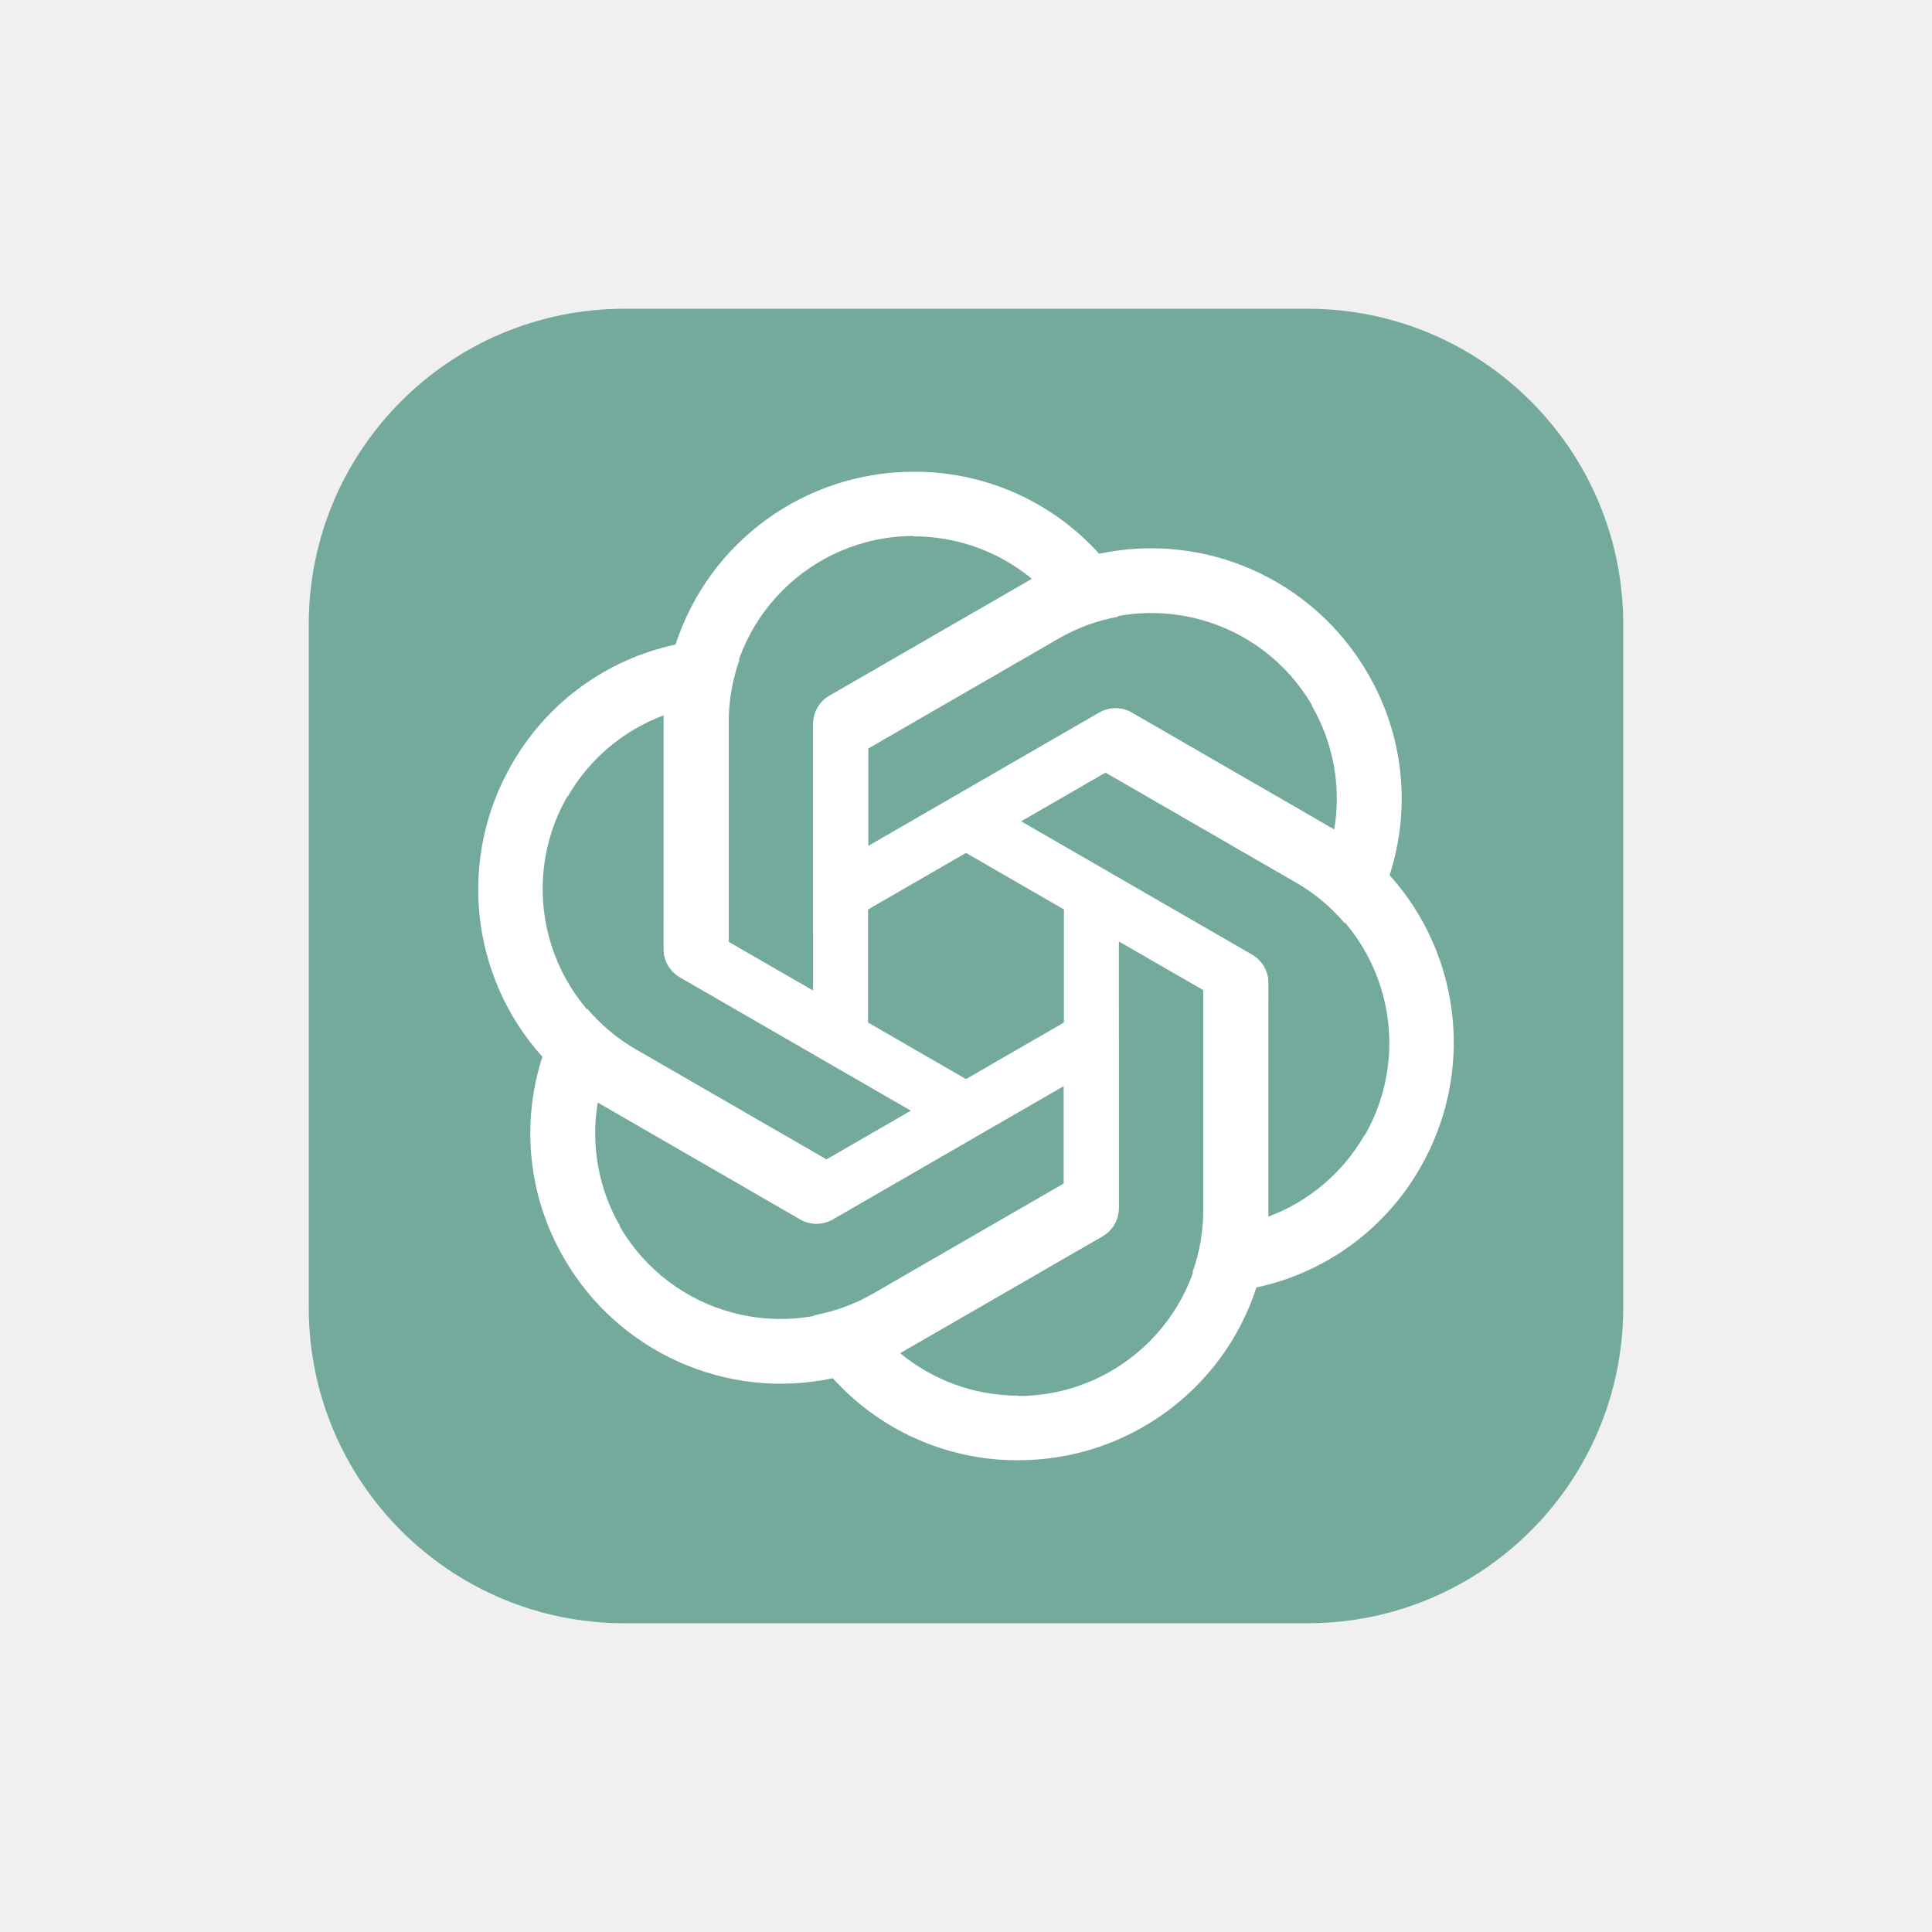
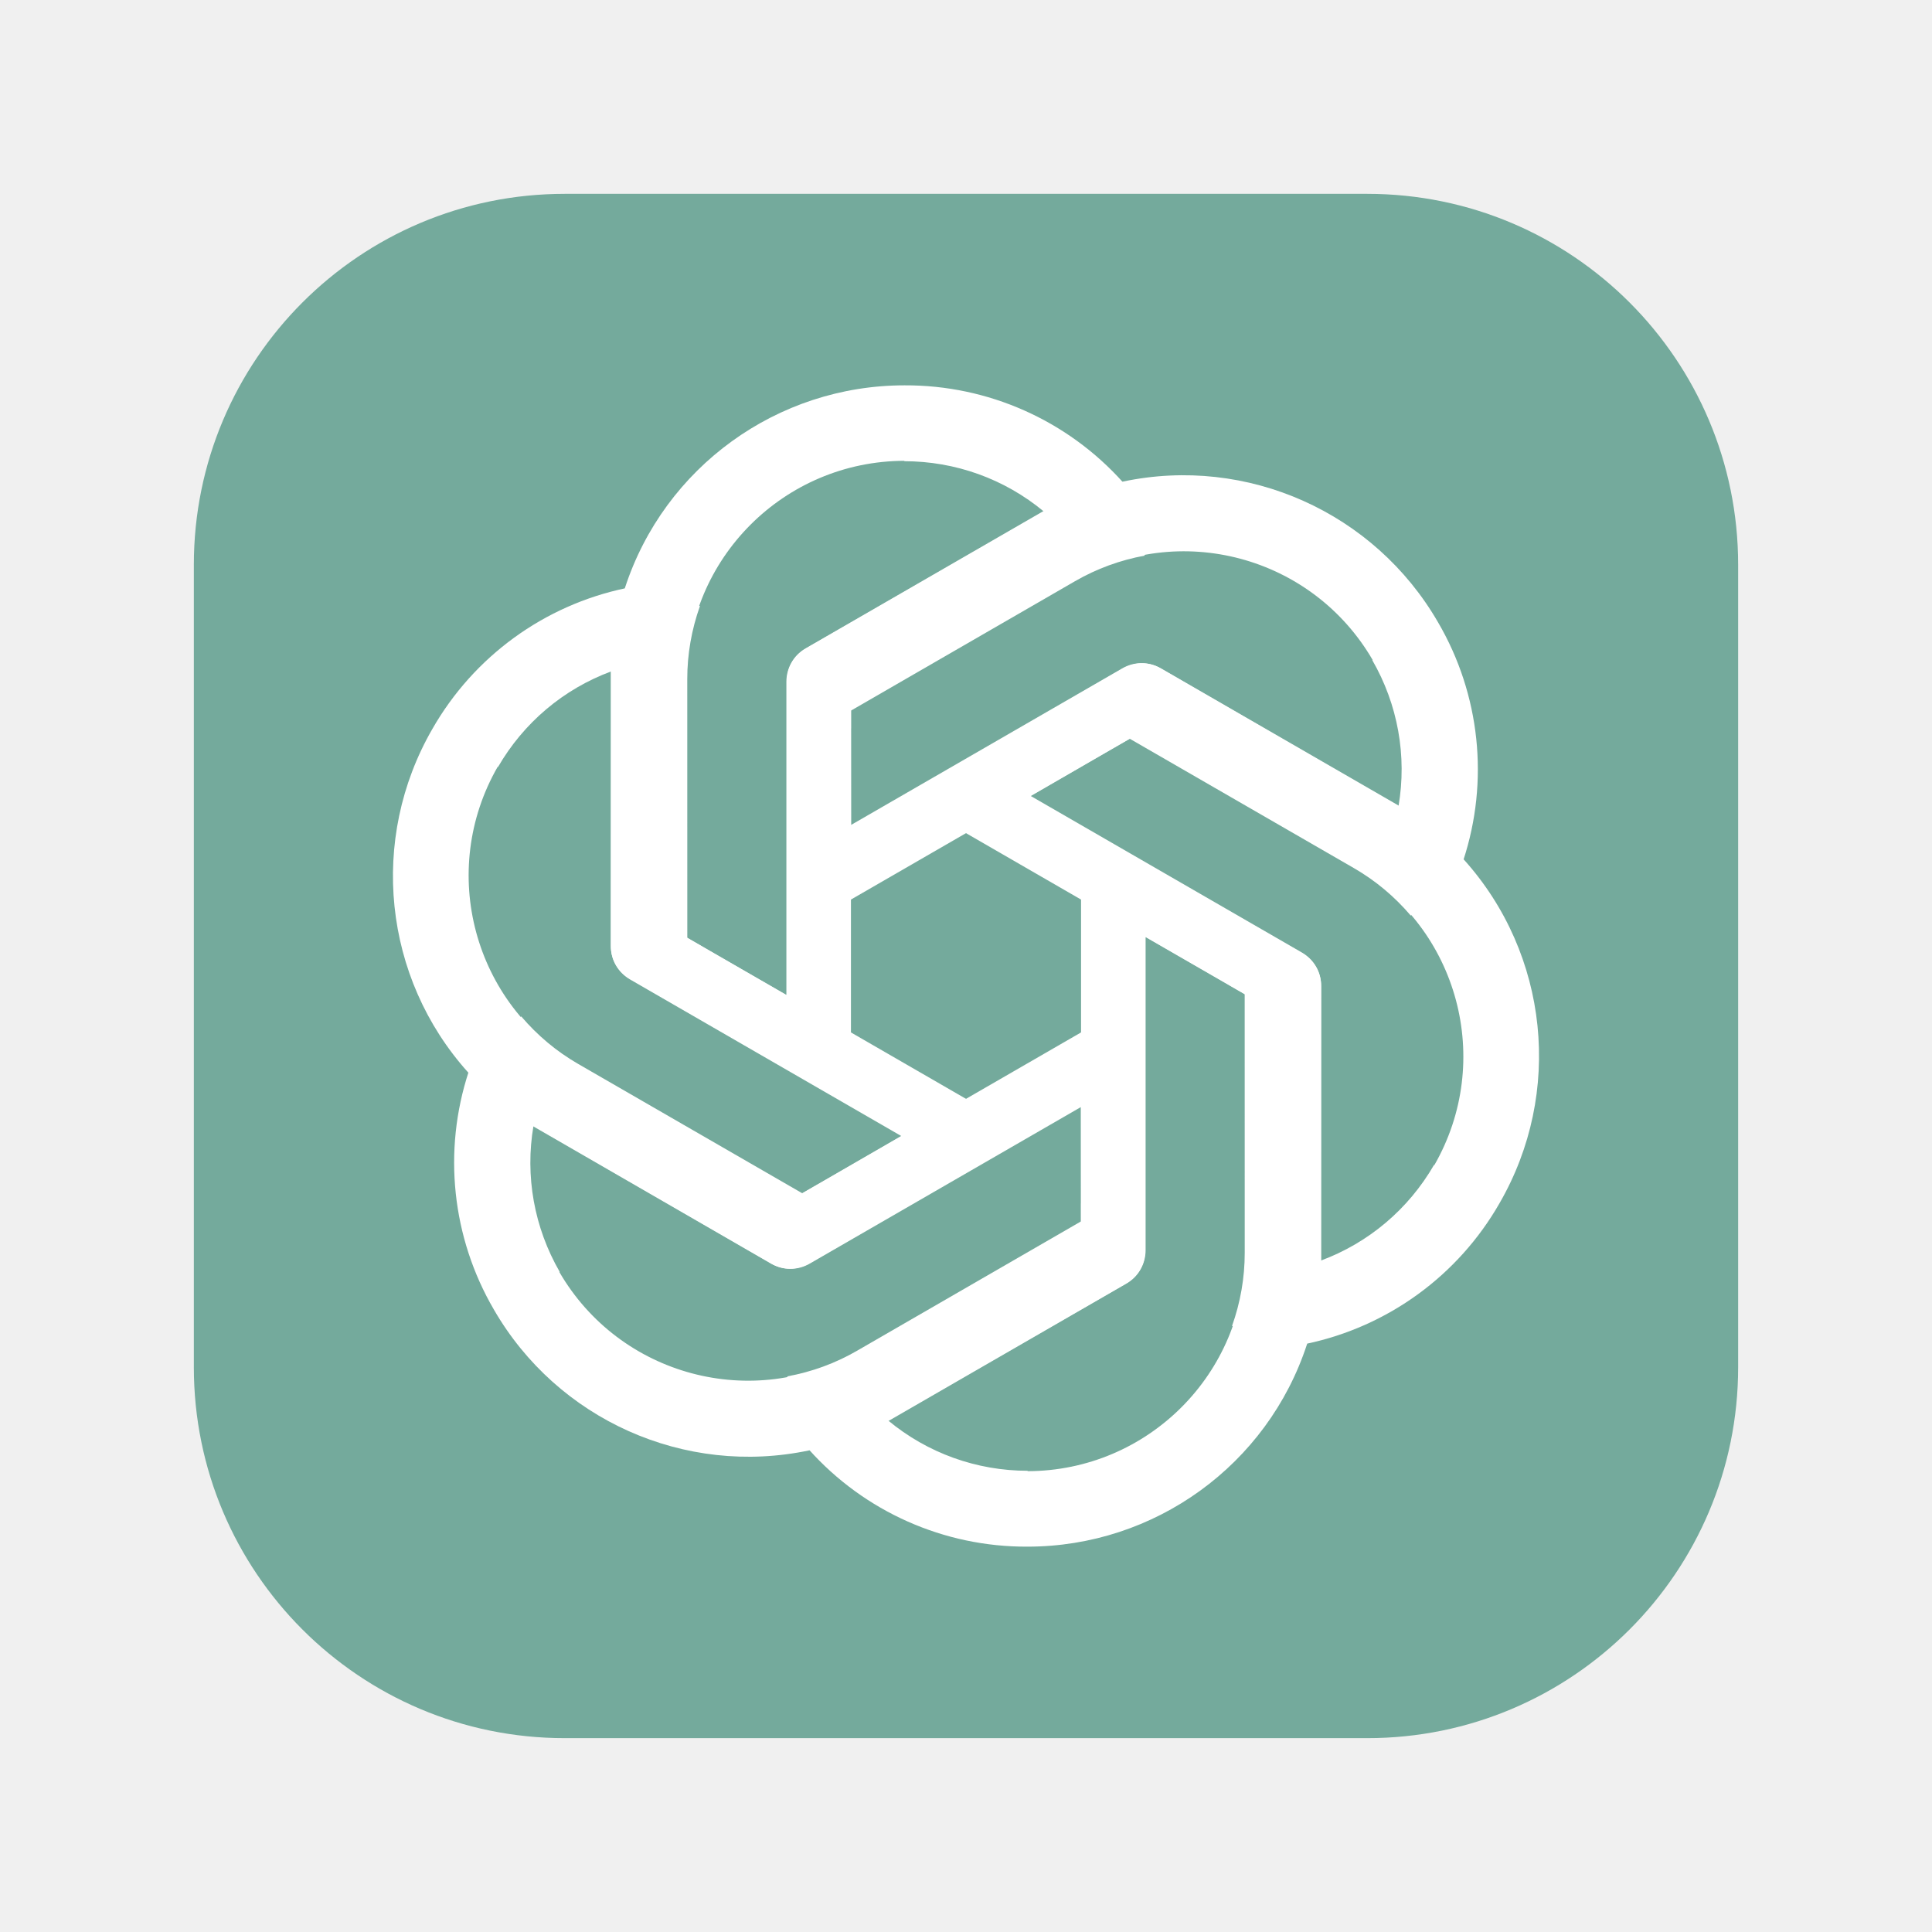
<svg xmlns="http://www.w3.org/2000/svg" xmlns:xlink="http://www.w3.org/1999/xlink" viewBox="0 0 48 48">
-   <g transform="translate(7.6571 7.6571) scale(0.680955)">
+   <g transform="translate(4.8 4.8) scale(0.8)">
    <g transform="translate(0 0) scale(0.01995)">
      <path d="M578.4 1            h1249.2            c319 0 577.4 258.4 577.4 577.4            v1249.2            c0 319 -258.4 577.4 -577.4 577.4            H578.4            C259.4 2405 1 2146.6 1 1827.6            V578.4            C1 259.4 259.4 1 578.4 1            Z" fill="#74aa9c" />
      <path id="a" d="M1107.3 299.1c-197.999 0-373.9 127.3-435.2 315.3L650 743.5v427.9c0 21.4 11 40.4 29.4 51.4l344.5 198.515V833.3h.1v-27.9L1372.7 604c33.715-19.52 70.44-32.857 108.47-39.828L1447.6 450.3C1361 353.5 1237.1 298.5 1107.3 299.1zm0 117.5-.6.6c79.699 0 156.3 27.5 217.6 78.4-2.5 1.2-7.4 4.3-11 6.1L952.8 709.3c-18.4 10.4-29.4 30-29.4 51.4V1248l-155.1-89.4V755.8c-.1-187.099 151.601-338.9 339-339.2z" fill="#fff" />
      <use xlink:href="#a" transform="rotate(60 1203 1203)" />
      <use xlink:href="#a" transform="rotate(120 1203 1203)" />
      <use xlink:href="#a" transform="rotate(180 1203 1203)" />
      <use xlink:href="#a" transform="rotate(240 1203 1203)" />
      <use xlink:href="#a" transform="rotate(300 1203 1203)" />
    </g>
  </g>
</svg>
